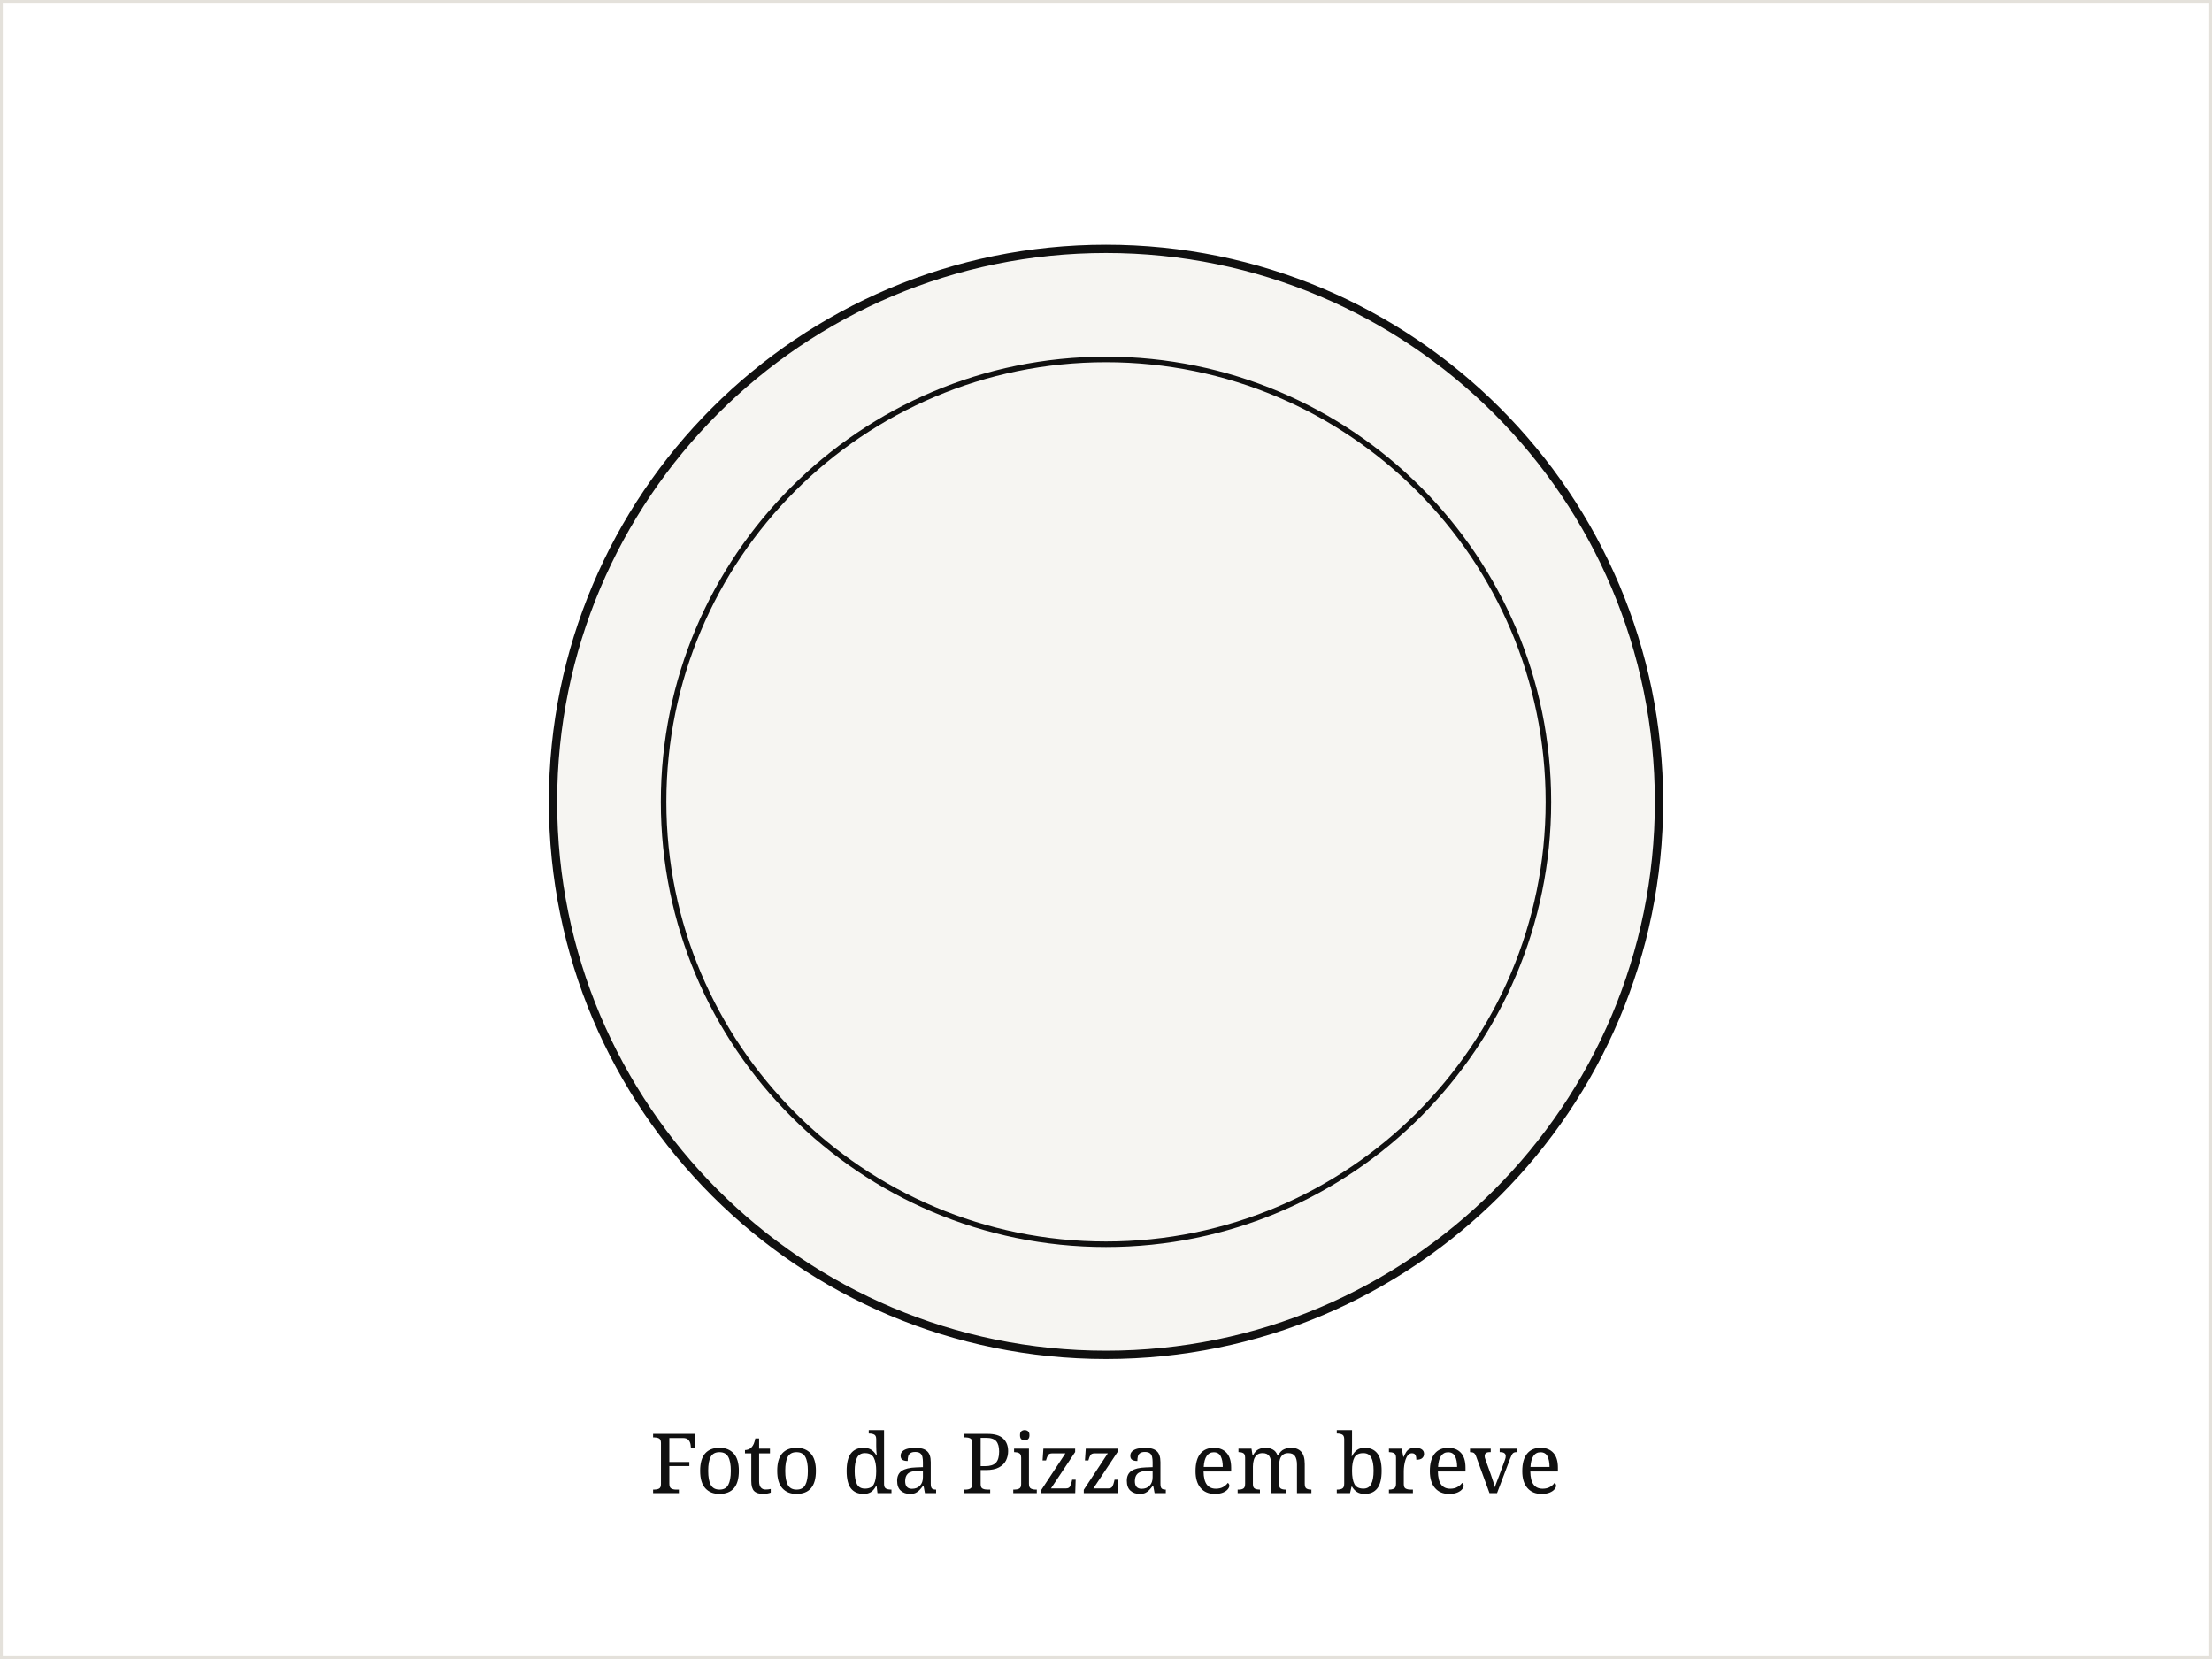
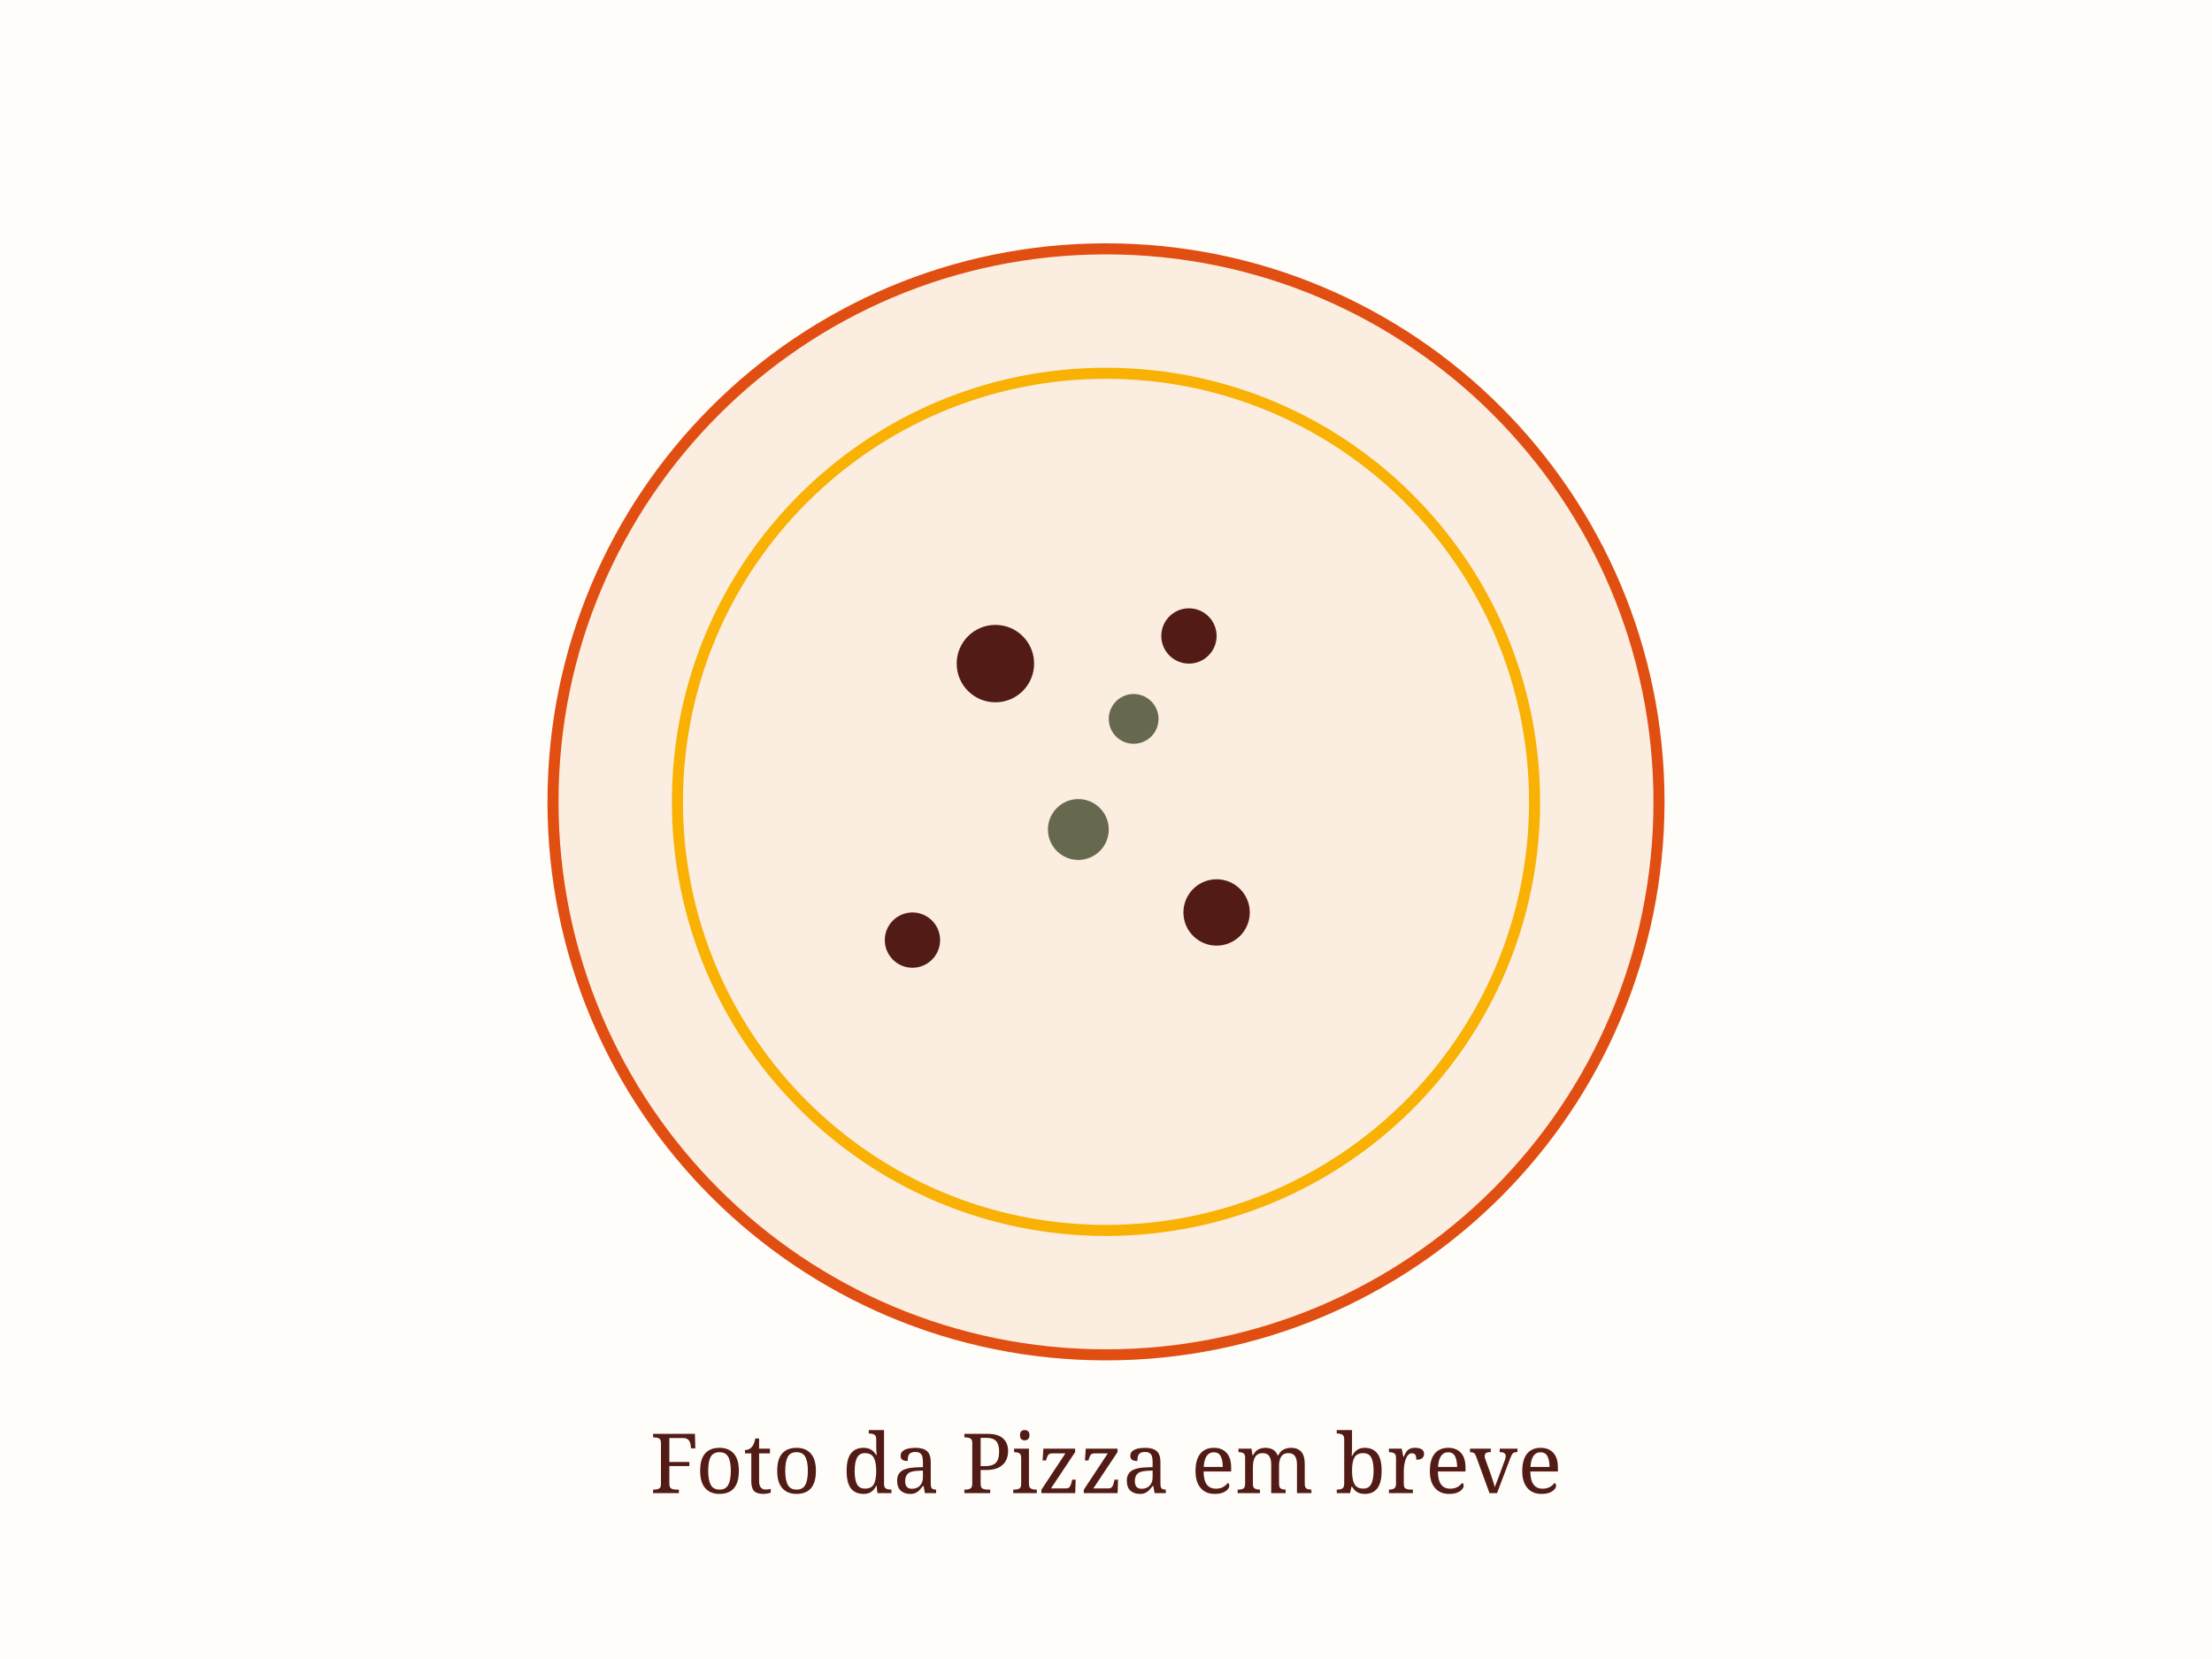
<svg xmlns="http://www.w3.org/2000/svg" width="800" height="600" viewBox="0 0 800 600">
-   <rect width="800" height="600" fill="#FFFFFF" />
-   <rect width="800" height="600" fill="none" stroke="#E4E1DB" stroke-width="2" />
-   <circle cx="400" cy="290" r="200" fill="#F6F5F2" stroke="#101010" stroke-width="3" />
-   <circle cx="400" cy="290" r="160" fill="none" stroke="#101010" stroke-width="2" />
-   <text x="400" y="540" font-family="Georgia, serif" font-size="30" fill="#101010" text-anchor="middle">Foto da Pizza em breve</text>
+   <rect width="800" height="600" fill="#FFFDF9" />
+   <circle cx="400" cy="290" r="200" fill="#FBEDDF" />
+   <circle cx="400" cy="290" r="200" fill="none" stroke="#E14E12" stroke-width="4" />
+   <circle cx="400" cy="290" r="155" fill="none" stroke="#F9B104" stroke-width="4" />
+   <circle cx="360" cy="240" r="14" fill="#521B15" />
+   <circle cx="440" cy="330" r="12" fill="#521B15" />
+   <circle cx="330" cy="340" r="10" fill="#521B15" />
+   <circle cx="430" cy="230" r="10" fill="#521B15" />
+   <circle cx="390" cy="300" r="11" fill="#67694F" />
+   <circle cx="410" cy="260" r="9" fill="#67694F" />
+   <text x="400" y="540" font-family="Georgia, serif" font-size="30" fill="#521B15" text-anchor="middle">Foto da Pizza em breve</text>
</svg>
